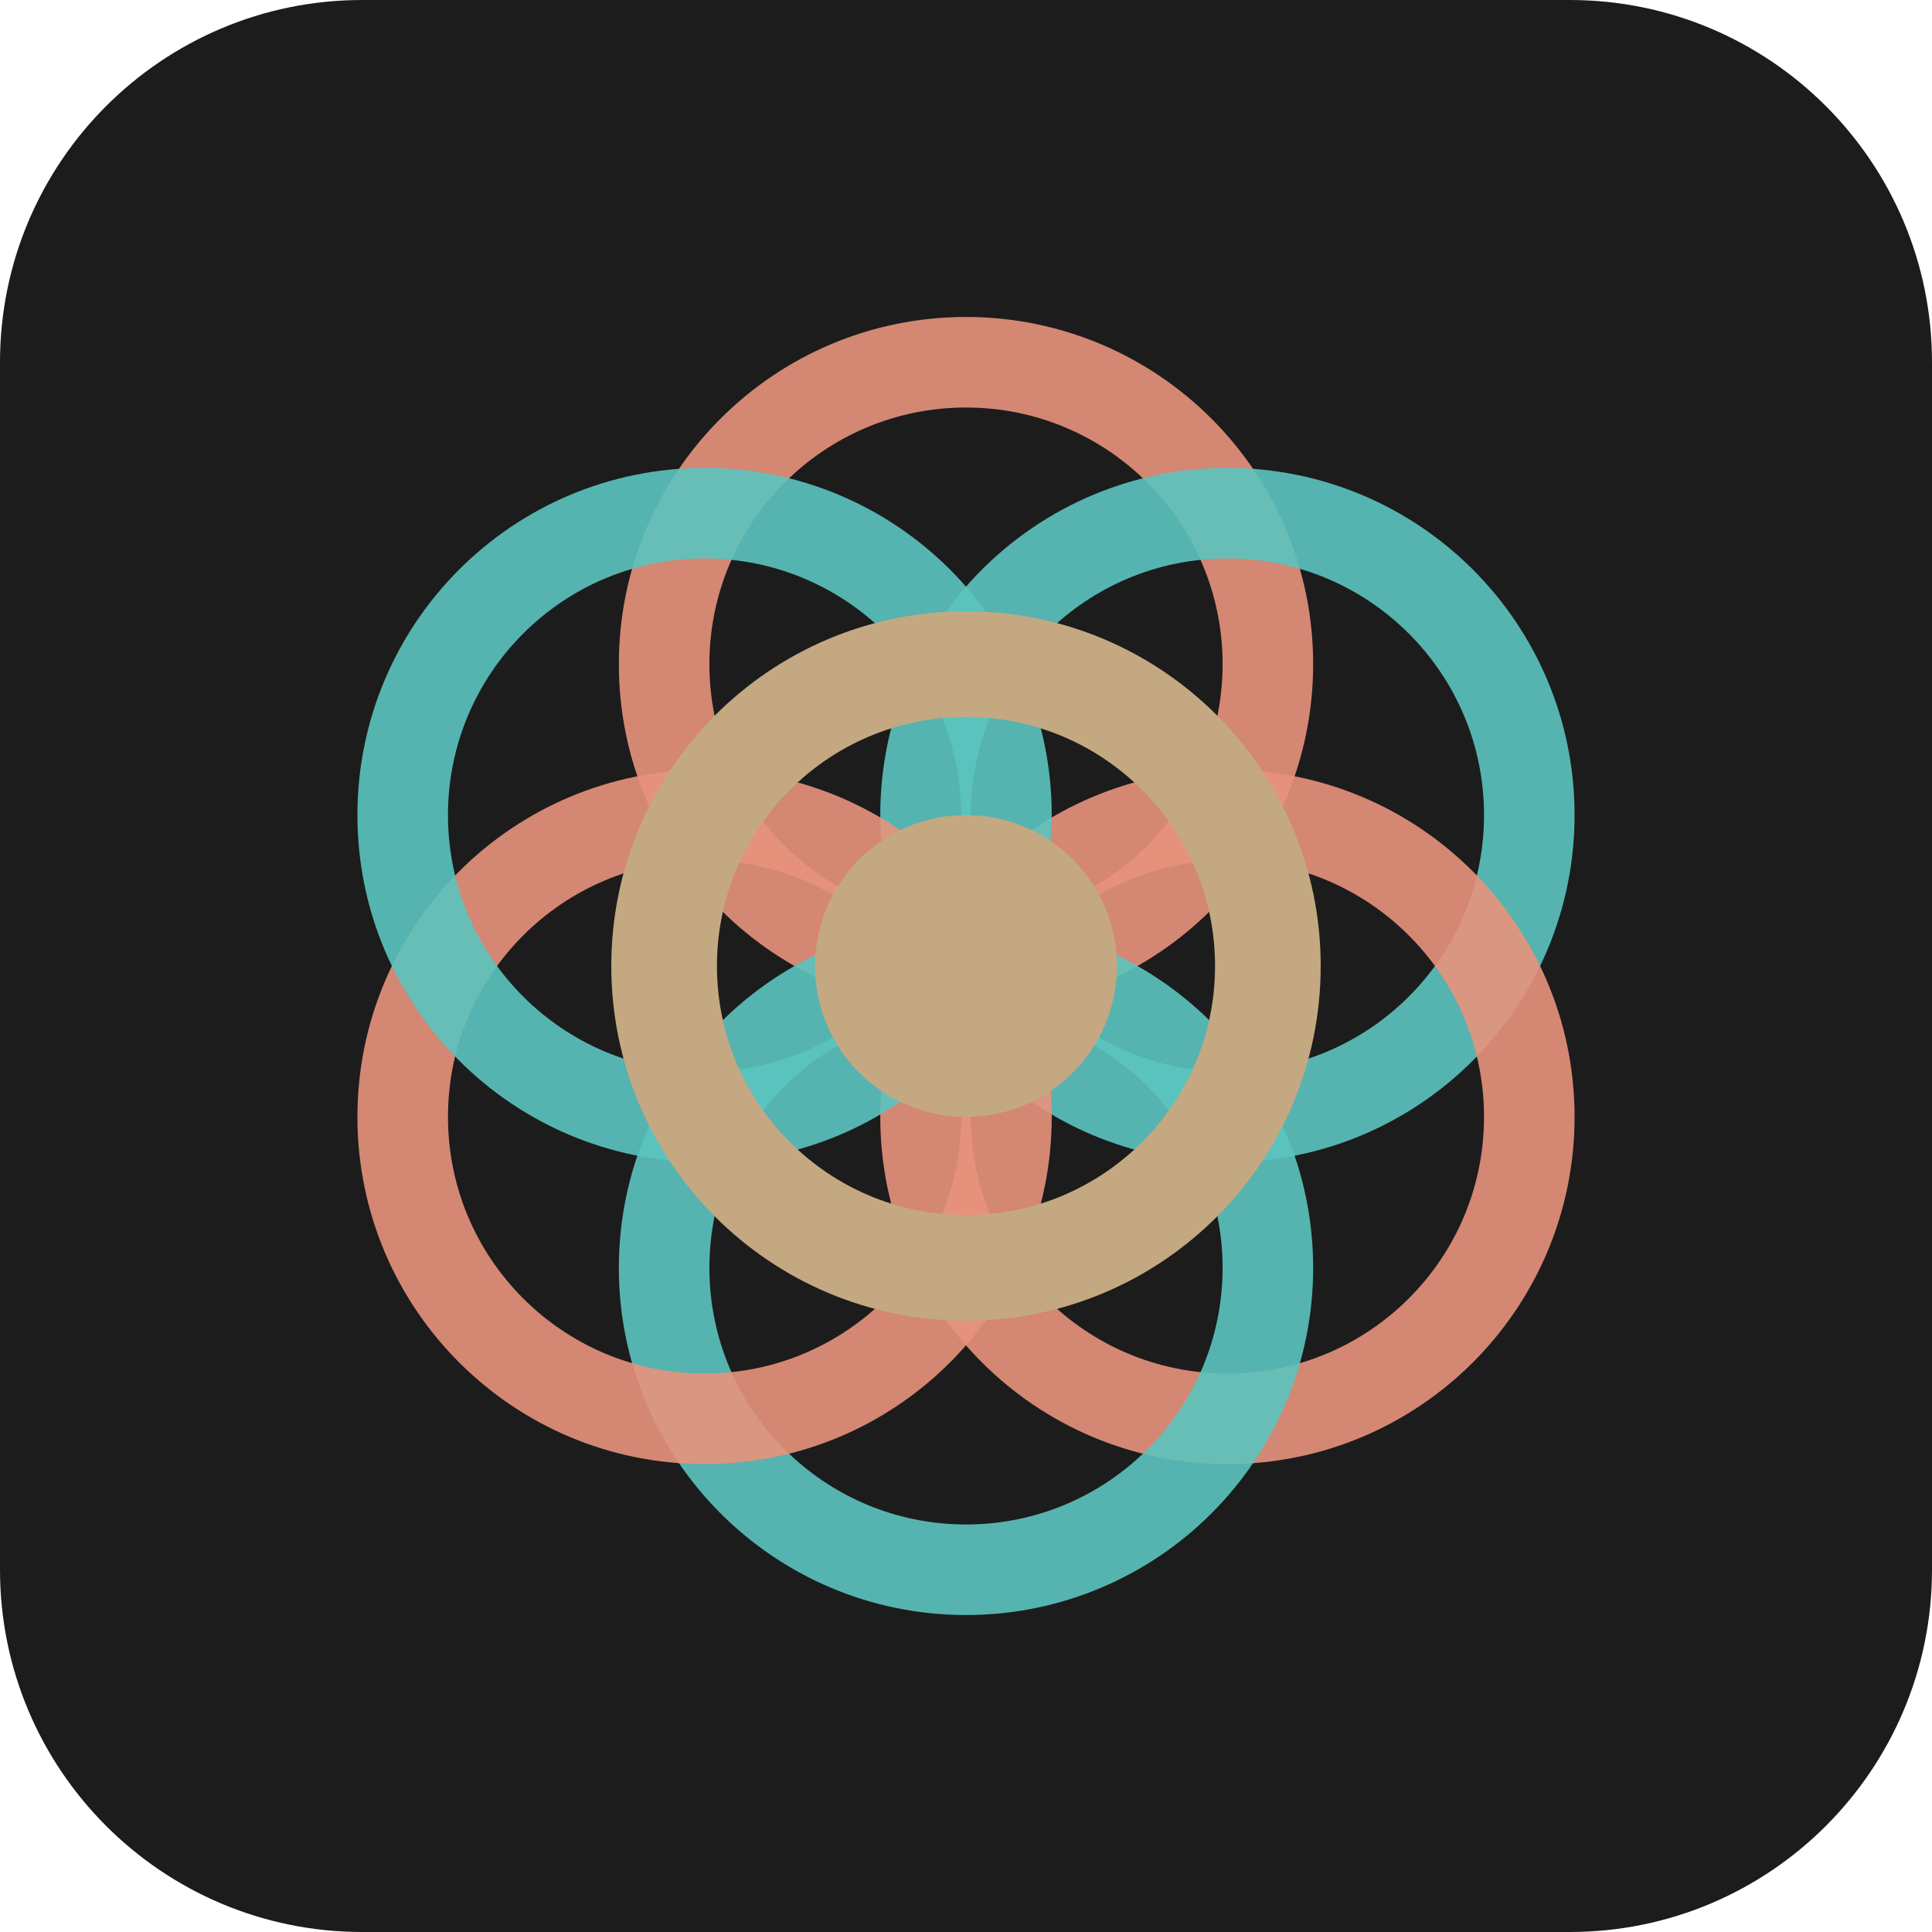
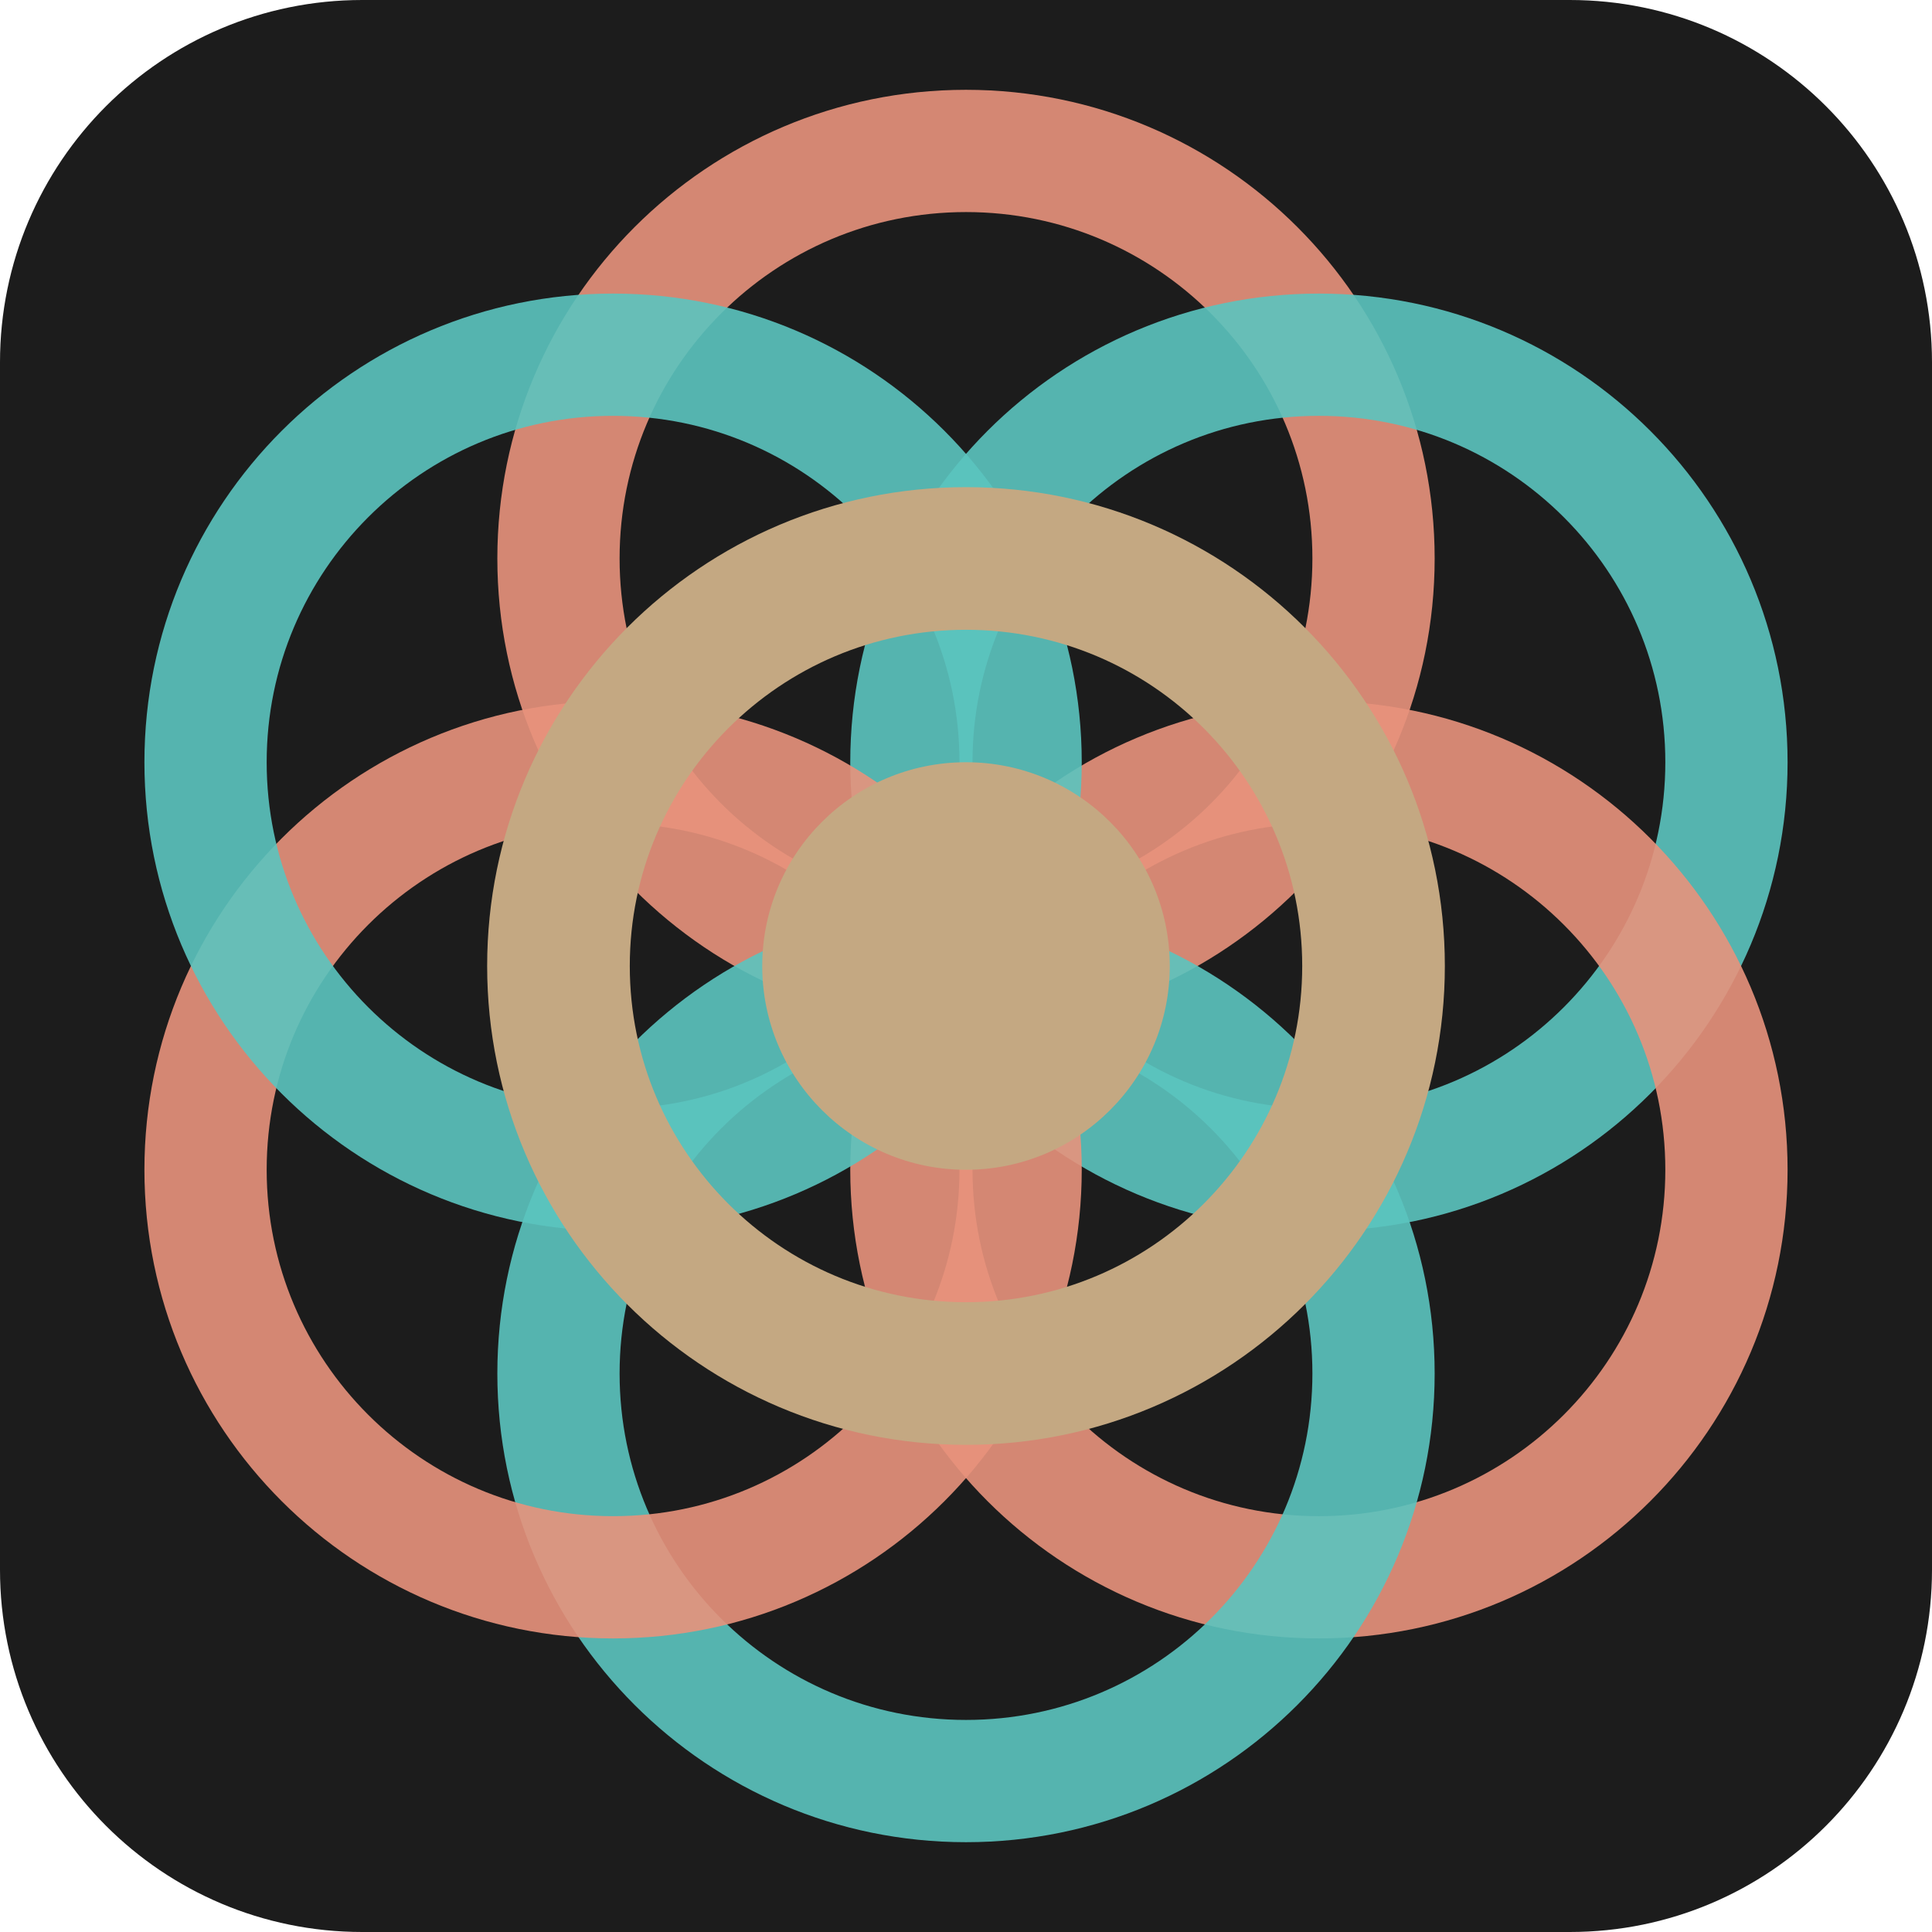
<svg xmlns="http://www.w3.org/2000/svg" viewBox="0 0 64 64" width="64" height="64">
  <rect width="64" height="64" rx="12" fill="#1C1C1C" />
-   <g fill="none" shape-rendering="geometricPrecision">
-     <circle cx="32" cy="22" r="10" stroke="#E8927C" stroke-width="3" opacity="0.9" />
-     <circle cx="40.66" cy="27" r="10" stroke="#5BC4BF" stroke-width="3" opacity="0.9" />
-     <circle cx="40.66" cy="37" r="10" stroke="#E8927C" stroke-width="3" opacity="0.9" />
-     <circle cx="32" cy="42" r="10" stroke="#5BC4BF" stroke-width="3" opacity="0.9" />
-     <circle cx="23.34" cy="37" r="10" stroke="#E8927C" stroke-width="3" opacity="0.9" />
-     <circle cx="23.34" cy="27" r="10" stroke="#5BC4BF" stroke-width="3" opacity="0.9" />
-     <circle cx="32" cy="32" r="10" stroke="#C4A882" stroke-width="3.5" />
+   <g transform="translate(32 32) scale(1.35) translate(-32 -32)">
+     <g fill="none" shape-rendering="geometricPrecision">
+       <circle cx="32" cy="22" r="10" stroke="#E8927C" stroke-width="3" opacity="0.9" />
+       <circle cx="40.66" cy="27" r="10" stroke="#5BC4BF" stroke-width="3" opacity="0.9" />
+       <circle cx="40.66" cy="37" r="10" stroke="#E8927C" stroke-width="3" opacity="0.9" />
+       <circle cx="32" cy="42" r="10" stroke="#5BC4BF" stroke-width="3" opacity="0.9" />
+       <circle cx="23.34" cy="37" r="10" stroke="#E8927C" stroke-width="3" opacity="0.9" />
+       <circle cx="23.34" cy="27" r="10" stroke="#5BC4BF" stroke-width="3" opacity="0.9" />
+       <circle cx="32" cy="32" r="10" stroke="#C4A882" stroke-width="3.5" />
+     </g>
+     <circle cx="32" cy="32" r="5" fill="#C4A882" />
  </g>
-   <circle cx="32" cy="32" r="5" fill="#C4A882" />
</svg>
